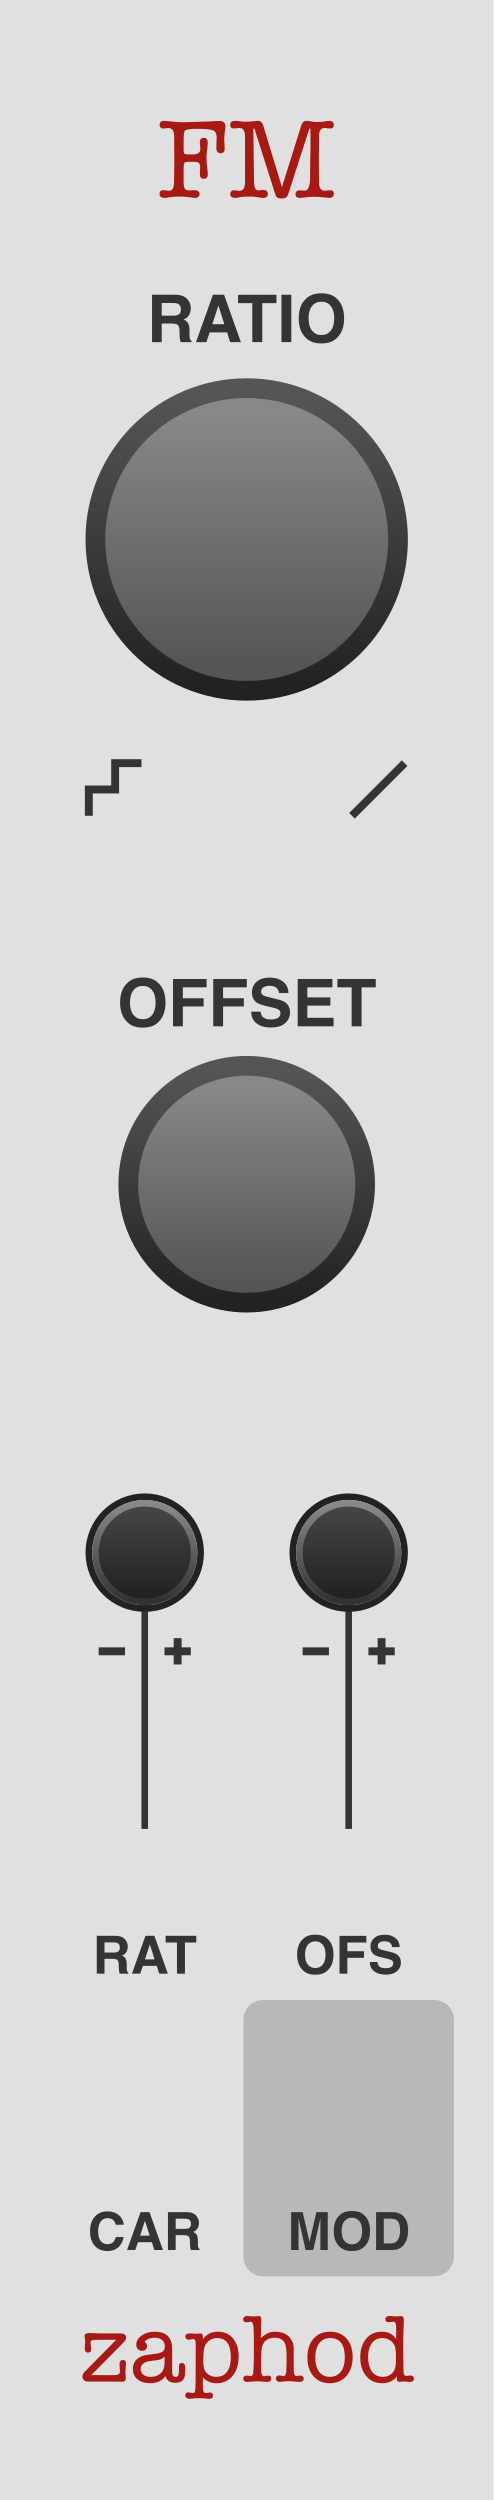
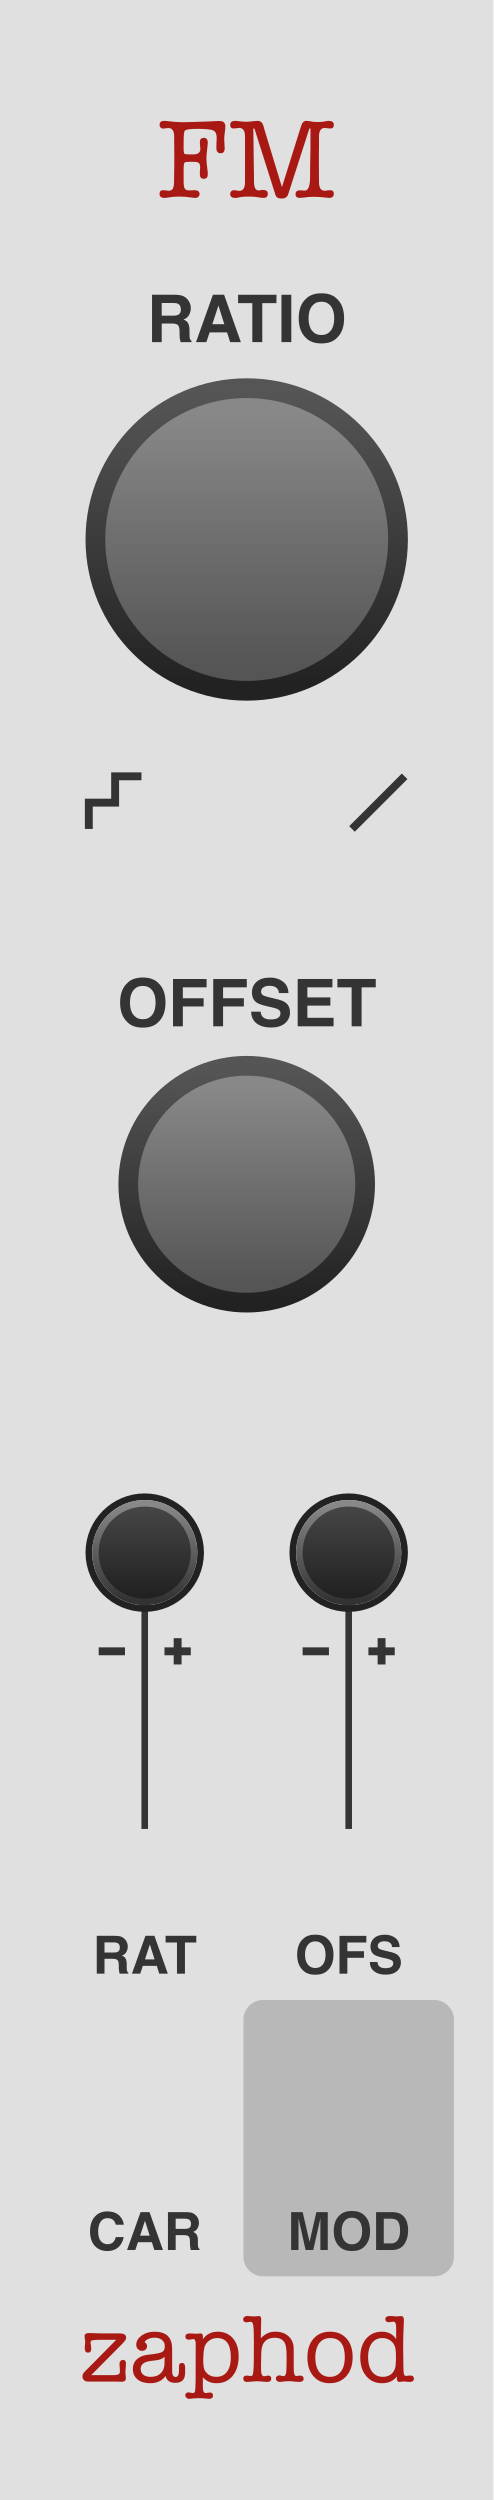
<svg xmlns="http://www.w3.org/2000/svg" xmlns:xlink="http://www.w3.org/1999/xlink" version="1.1" width="75" height="380" viewBox="0 0 75 380" id="svg143">
  <style id="style2">
    text.title {
      fill: #a91913;
      font-family: 'American Typewriter';
      font-size: 13pt;
    }
    text.logo {
      fill: #a91913;
      font-family: 'American Typewriter';
      font-size: 11pt;
    }
    text.big-label {
      fill: #343434;
      font-family: 'Helvetica';
      font-weight: bold;
      font-size: 7.5pt;
    }
    text.label {
      fill: #343434;
      font-family: 'Helvetica';
      font-weight: bold;
      font-size: 6pt;
    }
    .background {
      fill: #e0e0e0;
    }
    .output {
      fill: #b8b8b8;
    }
    polyline.icon {
      stroke: #343434;
      stroke-width: 1.2;
      fill: none;
    }
    polyline.connect {
      stroke: #343434;
      stroke-width: 1;
      fill: none;
    }

    .blueprint {
      stroke: #08f;
      fill: none;
    }
  </style>
  <defs id="defs53">
    <linearGradient id="smallKnobMediumGradient">
      <stop offset="5%" stop-color="#888" id="stop4" />
      <stop offset="95%" stop-color="#333" id="stop6" />
    </linearGradient>
    <linearGradient id="smallKnobDarkGradient">
      <stop offset="5%" stop-color="#444" id="stop9" />
      <stop offset="95%" stop-color="#222" id="stop11" />
    </linearGradient>
    <linearGradient id="bigKnobMediumGradient">
      <stop offset="5%" stop-color="#888" id="stop14" />
      <stop offset="95%" stop-color="#555" id="stop16" />
    </linearGradient>
    <linearGradient id="bigKnobDarkGradient">
      <stop offset="5%" stop-color="#555" id="stop19" />
      <stop offset="95%" stop-color="#222" id="stop21" />
    </linearGradient>
    <symbol id="knob18">
      <g transform="translate(9 9)" id="g30">
        <circle r="8.5" stroke="#222" fill="none" id="circle24" />
        <circle r="8" fill="url('#smallKnobMediumGradient')" transform="rotate(90)" id="circle26" />
        <circle r="7" fill="url('#smallKnobDarkGradient')" transform="rotate(90)" id="circle28" />
      </g>
    </symbol>
    <symbol id="knob40">
      <g transform="translate(20 20)" id="g37">
        <circle r="19.5" fill="url('#bigKnobDarkGradient')" transform="rotate(90)" id="circle33" />
        <circle r="16.5" fill="url('#bigKnobMediumGradient')" transform="rotate(90)" id="circle35" />
      </g>
    </symbol>
    <symbol id="knob50">
      <g transform="translate(25 25)" id="g44">
        <circle r="24.5" fill="url('#bigKnobDarkGradient')" transform="rotate(90)" id="circle40" />
        <circle r="21.5" fill="url('#bigKnobMediumGradient')" transform="rotate(90)" id="circle42" />
      </g>
    </symbol>
    <symbol id="port">
      <g transform="translate(12 12)" id="g47" />
    </symbol>
    <symbol id="hswitch14">
      <g transform="translate(12 7)" id="g50" />
    </symbol>
    <linearGradient xlink:href="#bigKnobDarkGradient" id="linearGradient187" x1="-24.5" y1="-24.5" x2="24.5" y2="-24.5" gradientUnits="userSpaceOnUse" />
    <linearGradient xlink:href="#bigKnobMediumGradient" id="linearGradient189" x1="-21.5" y1="-21.5" x2="21.5" y2="-21.5" gradientUnits="userSpaceOnUse" />
    <linearGradient xlink:href="#bigKnobDarkGradient" id="linearGradient211" x1="-19.5" y1="-19.5" x2="19.5" y2="-19.5" gradientUnits="userSpaceOnUse" />
    <linearGradient xlink:href="#bigKnobMediumGradient" id="linearGradient213" x1="-16.5" y1="-16.5" x2="16.5" y2="-16.5" gradientUnits="userSpaceOnUse" />
    <linearGradient xlink:href="#smallKnobMediumGradient" id="linearGradient225" x1="-8" y1="-8" x2="8" y2="-8" gradientUnits="userSpaceOnUse" />
    <linearGradient xlink:href="#smallKnobDarkGradient" id="linearGradient227" x1="-7" y1="-7" x2="7" y2="-7" gradientUnits="userSpaceOnUse" />
    <linearGradient xlink:href="#smallKnobMediumGradient" id="linearGradient239" x1="-8" y1="-8" x2="8" y2="-8" gradientUnits="userSpaceOnUse" />
    <linearGradient xlink:href="#smallKnobDarkGradient" id="linearGradient241" x1="-7" y1="-7" x2="7" y2="-7" gradientUnits="userSpaceOnUse" />
  </defs>
  <path id="rect55" style="fill:#e0e0e0" d="M 0,0 H 75 V 380 H 0 Z" class="background" />
  <g aria-label="FM" id="text57" style="font-size:17.333px;font-family:'American Typewriter';text-anchor:middle;fill:#a91913" class="title">
    <path d="M 26.49,24.956 V 23.5 l -0.017,-2.756 q 0,-1.283 -0.884,-1.283 -0.225,0 -0.347,0.035 -0.277,0.052 -0.451,0.052 -0.225,0 -0.381,-0.156 -0.156,-0.173 -0.156,-0.416 0,-0.607 0.728,-0.607 0.087,0 0.26,0.017 l 1.196,0.121 q 0.676,0.069 1.508,0.069 0.451,0 1.941,-0.052 L 31.88,18.456 q 0.399,-0.017 0.936,-0.052 0.243,-0.017 0.52,-0.017 0.919,0 0.919,0.815 0,0.312 -0.087,0.953 -0.087,0.641 -0.087,0.971 0,0.277 0.035,0.693 0.035,0.416 0.035,0.763 0,0.711 -0.624,0.711 -0.641,0 -0.641,-0.815 0,-0.243 0.017,-0.745 0.035,-0.503 0.035,-0.745 0,-0.919 -0.52,-1.161 -0.52,-0.243 -2.461,-0.243 -1.647,0 -1.872,0.295 -0.173,0.225 -0.173,1.595 v 1.283 q 0,0.485 0.121,0.607 0.139,0.104 0.728,0.104 h 0.572 q 1.127,0 1.127,-0.832 0,-0.191 -0.052,-0.52 -0.035,-0.329 -0.035,-0.503 0,-0.659 0.624,-0.659 0.589,0 0.589,0.763 0,0.104 -0.035,0.416 l -0.104,0.936 q -0.069,0.624 -0.069,0.936 0,0.711 0.156,1.803 0.052,0.364 0.052,0.693 0,0.676 -0.624,0.676 -0.589,0 -0.589,-0.728 0,-0.173 0.017,-0.52 0.035,-0.347 0.035,-0.52 0,-0.537 -0.295,-0.693 Q 29.939,24.592 29.332,24.592 h -0.537 q -0.607,0 -0.745,0.139 -0.139,0.139 -0.139,0.763 V 27.556 q 0,0.815 0.173,1.109 0.191,0.277 0.693,0.277 0.121,0 0.381,-0.017 0.26,-0.017 0.381,-0.017 0.797,0 0.797,0.589 0,0.243 -0.191,0.416 -0.173,0.173 -0.433,0.173 -0.277,0 -0.815,-0.087 -0.763,-0.121 -1.733,-0.121 -0.624,0 -1.335,0.104 l -0.589,0.087 q -0.052,0 -0.121,0.017 -0.069,0 -0.104,0 -0.763,0 -0.763,-0.624 0,-0.555 0.537,-0.555 0.069,0 0.451,0.035 0.191,0.052 0.364,0.052 0.468,0 0.641,-0.277 0.191,-0.295 0.208,-1.023 z" style="font-size:17.333px;font-family:'American Typewriter';text-anchor:middle;fill:#a91913" id="path306" />
    <path d="M 40.186,19.669 42.855,28.44 45.784,19.097 q 0.225,-0.728 0.78,-0.728 h 0.087 q 0.173,0 0.451,0.052 0.347,0.087 0.451,0.087 0.277,0.035 0.763,0.035 0.52,0 0.815,-0.052 l 0.607,-0.104 q 0.052,-0.017 0.208,-0.017 0.797,0 0.797,0.607 0,0.555 -0.555,0.555 -0.139,0 -0.416,-0.035 -0.26,-0.052 -0.399,-0.052 -0.884,0 -0.884,1.3 v 1.213 l -0.017,1.525 V 24.956 l 0.017,2.739 q 0,1.3 0.867,1.3 0.173,0 0.381,-0.052 0.381,-0.035 0.451,-0.035 0.555,0 0.555,0.555 0,0.624 -0.745,0.624 0.035,0 -0.26,-0.035 -1.196,-0.139 -2.028,-0.139 -0.815,0 -1.56,0.121 -0.312,0.052 -0.555,0.052 -0.676,0 -0.676,-0.572 0,-0.589 0.693,-0.589 0.173,0 0.26,0.017 0.381,0.035 0.451,0.035 0.624,0 0.78,-1.3 0.035,-0.277 0.035,-1.768 0,-0.572 0.017,-1.664 l 0.035,-1.56 v -3.068 q 0,-0.104 -0.087,-0.104 -0.052,0 -0.104,0.104 l -3.189,9.897 q -0.208,0.659 -0.971,0.659 -0.451,0 -0.676,-0.139 -0.208,-0.121 -0.329,-0.52 l -3.137,-9.897 q -0.052,-0.104 -0.121,-0.104 -0.069,0 -0.069,0.104 l 0.104,8.06 q 0.017,1.265 0.693,1.265 0.191,0 0.52,-0.069 h 0.208 q 0.676,0 0.676,0.607 0,0.607 -0.693,0.607 -0.121,0 -0.364,-0.035 -0.381,-0.052 -0.815,-0.121 -0.347,-0.052 -0.884,-0.052 -0.953,0 -1.231,0.052 l -0.728,0.139 q -0.035,0 -0.104,0.017 -0.069,0 -0.104,0 -0.797,0 -0.797,-0.607 0,-0.243 0.156,-0.399 0.156,-0.173 0.381,-0.173 0.191,0 0.451,0.052 0.26,0.052 0.381,0.052 0.884,0 0.884,-1.3 v -6.968 q 0,-1.3 -0.884,-1.3 -0.139,0 -0.416,0.052 -0.277,0.035 -0.416,0.035 -0.537,0 -0.537,-0.555 0,-0.607 0.78,-0.607 0.069,0 0.225,0.017 l 0.607,0.069 q 0.451,0.052 0.849,0.052 0.329,0 0.884,-0.069 0.572,-0.069 0.832,-0.069 0.676,0 0.901,0.849 z" style="font-size:17.333px;font-family:'American Typewriter';text-anchor:middle;fill:#a91913" id="path308" />
  </g>
  <g aria-label="zaphod" id="text59" style="font-size:14.667px;font-family:'American Typewriter';text-anchor:middle;fill:#a91913" class="logo">
    <path d="m 12.885,360.489 4.781,-4.84 h -2.244 q -1.1,0 -1.379,0.073 -0.279,0.059 -0.279,0.337 0,0.117 0.029,0.264 0.073,0.381 0.073,0.719 0,0.557 -0.484,0.557 -0.499,0 -0.499,-0.645 0,-0.279 0.015,-0.381 0.059,-0.44 0.059,-0.631 0,-0.147 -0.059,-0.425 -0.044,-0.293 -0.044,-0.44 0,-0.455 0.733,-0.455 0.235,0 0.631,0.015 0.455,0.029 0.631,0.029 l 0.88,0.015 h 2.493 q 0.953,0 0.953,0.675 0,0.308 -0.557,0.865 l -4.752,4.796 h 3.491 q 0.865,0 0.865,-0.499 V 360.24 q 0,-0.249 -0.029,-0.425 -0.029,-0.557 -0.029,-0.528 0,-0.249 0.147,-0.411 0.147,-0.176 0.367,-0.176 0.469,0 0.469,0.557 0,0.249 -0.029,0.513 -0.059,0.528 -0.059,0.763 0,0.161 0.029,0.469 0.044,0.308 0.044,0.469 0,0.572 -0.645,0.557 L 17.593,362 h -4.224 q -0.367,0 -0.601,-0.22 -0.235,-0.22 -0.235,-0.557 0,-0.381 0.352,-0.733 z" style="font-size:14.667px;font-family:'American Typewriter';text-anchor:middle;fill:#a91913" id="path293" />
    <path d="m 26.633,362.191 q -1.203,0 -1.481,-1.041 -0.748,1.1 -2.347,1.1 -1.188,0 -1.907,-0.587 -0.704,-0.587 -0.704,-1.569 0,-1.217 1.041,-1.789 0.396,-0.22 0.675,-0.279 0.293,-0.073 1.159,-0.176 1.232,-0.132 1.599,-0.367 0.381,-0.235 0.381,-0.865 0,-0.601 -0.425,-0.939 -0.411,-0.352 -1.159,-0.352 -0.66,0 -1.232,0.367 -0.22,0.147 -0.22,0.308 0,0.059 0.132,0.147 0.205,0.147 0.205,0.499 0,0.293 -0.22,0.484 -0.205,0.191 -0.528,0.191 -0.381,0 -0.645,-0.264 -0.249,-0.264 -0.249,-0.645 0,-0.821 0.807,-1.408 0.821,-0.587 1.98,-0.587 2.669,0 2.669,2.567 v 2.963 q 0,0.704 0.029,0.836 0.088,0.513 0.499,0.513 0.513,0 0.513,-0.939 v -0.719 q 0,-0.469 0.455,-0.469 0.484,0 0.484,0.704 v 0.073 l -0.015,0.836 q -0.029,1.408 -1.496,1.408 z m -1.628,-2.919 0.015,-1.041 q -0.323,0.293 -0.689,0.411 -0.352,0.117 -1.276,0.205 -1.672,0.161 -1.672,1.232 0,0.557 0.396,0.88 0.411,0.323 1.1,0.323 0.983,0 1.54,-0.528 0.572,-0.543 0.587,-1.481 z" style="font-size:14.667px;font-family:'American Typewriter';text-anchor:middle;fill:#a91913" id="path295" />
    <path d="m 30.834,355.092 v 0.469 q 0.821,-1.144 2.244,-1.144 1.467,0 2.332,1.012 0.865,1.012 0.865,2.743 0,1.863 -0.924,2.977 -0.909,1.1 -2.449,1.1 -1.276,0 -2.068,-0.895 v 1.217 q 0,0.557 0.029,0.719 0.088,0.455 0.425,0.455 0.103,0 0.308,-0.044 0.205,-0.044 0.308,-0.044 0.469,0 0.469,0.484 0,0.484 -0.616,0.484 -0.22,0 -0.66,-0.059 -0.323,-0.044 -0.968,-0.044 -0.352,0 -0.587,0.029 -0.587,0.073 -0.777,0.073 -0.249,0 -0.425,-0.161 -0.176,-0.147 -0.176,-0.352 0,-0.469 0.499,-0.469 0.088,0 0.279,0.044 0.249,0.059 0.367,0.059 0.279,0 0.337,-0.293 0.073,-0.279 0.088,-1.584 l 0.015,-5.661 q -0.015,-0.675 -0.381,-0.675 -0.103,0 -0.323,0.059 -0.205,0.044 -0.323,0.044 -0.543,0 -0.543,-0.484 0,-0.469 0.645,-0.469 0.161,0 0.352,0.015 0.367,0.029 0.543,0.029 0.132,0 0.381,-0.015 0.249,-0.029 0.367,-0.029 0.367,0 0.367,0.411 z m 0.22,1.789 q -0.132,0.572 -0.147,1.393 0,0.059 -0.015,0.22 0,0.132 0,0.205 0,0.983 0.161,1.437 0.161,0.44 0.631,0.792 0.484,0.352 1.188,0.352 1.056,0 1.628,-0.763 0.587,-0.777 0.587,-2.2 0,-2.933 -2.083,-2.933 -0.704,0 -1.261,0.425 -0.543,0.425 -0.689,1.071 z" style="font-size:14.667px;font-family:'American Typewriter';text-anchor:middle;fill:#a91913" id="path297" />
    <path d="M 39.701,352.555 39.643,355.4 q 0.587,-0.557 1.071,-0.763 0.484,-0.22 1.144,-0.22 1.261,0 2.024,0.719 0.763,0.719 0.763,1.892 v 2.449 q 0,0.865 0.015,0.953 0.059,0.733 0.381,0.733 0.117,0 0.337,-0.059 0.088,-0.015 0.235,-0.015 0.543,0 0.543,0.484 0,0.484 -0.704,0.484 -0.191,0 -0.557,-0.044 -0.616,-0.073 -0.997,-0.073 -0.381,0 -0.587,0.029 -0.616,0.088 -0.763,0.088 -0.264,0 -0.44,-0.147 -0.176,-0.161 -0.176,-0.396 0,-0.191 0.147,-0.323 0.161,-0.132 0.367,-0.132 0.161,0 0.381,0.073 0.132,0.044 0.249,0.044 0.44,0 0.455,-0.953 0,-0.176 0.015,-0.689 l 0.015,-0.631 v -0.792 q 0,-1.496 -0.293,-2.009 -0.425,-0.763 -1.496,-0.763 -1.159,0 -1.687,0.792 -0.367,0.543 -0.381,1.745 l -0.015,1.056 q 0,0.088 -0.015,0.293 0,0.191 0,0.279 0,0.836 0.015,0.968 0.073,0.719 0.425,0.719 0.117,0 0.323,-0.044 0.22,-0.059 0.323,-0.059 0.469,0 0.469,0.455 0,0.513 -0.645,0.513 -0.205,0 -0.616,-0.044 -0.557,-0.059 -0.953,-0.059 -0.249,0 -0.689,0.044 -0.587,0.059 -0.748,0.059 -0.601,0 -0.601,-0.528 0,-0.44 0.557,-0.44 0.191,0 0.279,0.029 0.249,0.044 0.352,0.044 0.235,0 0.308,-0.44 0.088,-0.455 0.103,-1.833 l 0.015,-2.625 q 0,-2.2 -0.088,-2.772 -0.088,-0.587 -0.411,-0.587 -0.103,0 -0.308,0.044 -0.205,0.044 -0.323,0.044 -0.499,0 -0.499,-0.469 0,-0.205 0.176,-0.352 0.176,-0.147 0.425,-0.147 0.073,0 0.499,0.044 0.279,0.029 0.601,0.029 0.132,0 0.367,-0.029 0.235,-0.029 0.337,-0.029 0.337,0 0.337,0.484 z" style="font-size:14.667px;font-family:'American Typewriter';text-anchor:middle;fill:#a91913" id="path299" />
    <path d="m 50.111,362.249 q -1.54,0 -2.464,-1.056 -0.924,-1.071 -0.924,-2.86 0,-1.789 0.924,-2.845 0.939,-1.071 2.508,-1.071 1.599,0 2.523,1.041 0.924,1.041 0.924,2.831 0,1.789 -0.953,2.875 -0.953,1.085 -2.537,1.085 z m 0.073,-6.864 q -1.027,0 -1.613,0.719 -0.587,0.719 -0.645,2.039 0,0 0,0.191 0,1.379 0.572,2.171 0.587,0.777 1.628,0.777 1.071,0 1.672,-0.777 0.616,-0.792 0.616,-2.185 0,-2.933 -2.229,-2.933 z" style="font-size:14.667px;font-family:'American Typewriter';text-anchor:middle;fill:#a91913" id="path301" />
    <path d="m 58.044,354.417 q 1.452,0 2.171,1.129 v -1.481 q 0,-0.587 -0.029,-0.719 -0.073,-0.455 -0.411,-0.455 -0.117,0 -0.337,0.044 -0.205,0.044 -0.323,0.044 -0.543,0 -0.543,-0.469 0,-0.484 0.733,-0.484 0.117,0 0.425,0.029 0.469,0.044 0.484,0.044 0.132,0 0.381,-0.029 0.249,-0.029 0.381,-0.029 0.411,0 0.411,0.587 v 0.161 q -0.015,0.044 -0.029,0.777 0,0.088 -0.044,1.129 -0.029,0.733 -0.029,1.115 v 1.437 l 0.029,2.449 q 0.015,0.968 0.088,1.203 0.073,0.235 0.352,0.235 0.191,0 0.293,-0.029 0.235,-0.029 0.323,-0.029 0.543,0 0.543,0.484 0,0.499 -0.66,0.499 -0.147,0 -0.455,-0.044 -0.293,-0.029 -0.44,-0.029 -0.044,0 -0.337,0.029 -0.176,0.044 -0.308,0.044 -0.396,0 -0.396,-0.528 v -0.073 l 0.015,-0.249 q -0.777,1.041 -2.259,1.041 -1.496,0 -2.405,-1.085 -0.909,-1.085 -0.909,-2.845 0,-1.775 0.895,-2.831 0.895,-1.071 2.391,-1.071 z m 2.083,5.177 q 0.059,-0.484 0.059,-1.247 0,-0.983 -0.073,-1.335 -0.132,-0.733 -0.631,-1.144 -0.587,-0.484 -1.349,-0.484 -1.027,0 -1.613,0.777 -0.572,0.777 -0.572,2.127 0,1.393 0.601,2.2 0.601,0.792 1.643,0.792 0.792,0 1.32,-0.455 0.528,-0.469 0.616,-1.232 z" style="font-size:14.667px;font-family:'American Typewriter';text-anchor:middle;fill:#a91913" id="path303" />
  </g>
  <g aria-label="RATIO" id="text61" style="font-weight:bold;font-size:10px;font-family:Helvetica;text-anchor:middle;fill:#343434" class="big-label">
    <path d="M 26.133,49.178 H 24.58 V 52 h -1.47 v -7.197 h 3.53 q 0.757,0.015 1.162,0.186 0.41,0.171 0.693,0.503 0.234,0.273 0.371,0.605 0.137,0.332 0.137,0.757 0,0.513 -0.259,1.011 -0.259,0.493 -0.854,0.698 0.498,0.2 0.703,0.571 0.21,0.366 0.21,1.123 v 0.483 q 0,0.493 0.039,0.669 0.059,0.278 0.273,0.41 V 52 h -1.655 q -0.068,-0.239 -0.098,-0.386 -0.059,-0.303 -0.063,-0.62 l -0.01,-0.669 q -0.01,-0.688 -0.254,-0.918 -0.239,-0.229 -0.903,-0.229 z m 0.913,-1.309 q 0.449,-0.205 0.449,-0.811 0,-0.654 -0.435,-0.879 -0.244,-0.127 -0.732,-0.127 h -1.748 v 1.934 h 1.704 q 0.508,0 0.762,-0.117 z" style="font-weight:bold;font-size:10px;font-family:Helvetica;text-anchor:middle;fill:#343434" id="path332" />
    <path d="M 34.517,50.521 H 31.865 L 31.367,52 h -1.572 l 2.568,-7.197 H 34.062 L 36.611,52 h -1.631 z m -0.42,-1.24 -0.898,-2.832 -0.928,2.832 z" style="font-weight:bold;font-size:10px;font-family:Helvetica;text-anchor:middle;fill:#343434" id="path334" />
    <path d="m 42.019,44.803 v 1.274 h -2.153 V 52 h -1.514 v -5.923 h -2.163 v -1.274 z" style="font-weight:bold;font-size:10px;font-family:Helvetica;text-anchor:middle;fill:#343434" id="path336" />
    <path d="m 42.783,44.803 h 1.494 V 52 h -1.494 z" style="font-weight:bold;font-size:10px;font-family:Helvetica;text-anchor:middle;fill:#343434" id="path338" />
    <path d="m 48.857,52.2 q -1.543,0 -2.358,-0.84 -1.094,-1.03 -1.094,-2.969 0,-1.978 1.094,-2.969 0.815,-0.84 2.358,-0.84 1.543,0 2.358,0.84 1.089,0.991 1.089,2.969 0,1.938 -1.089,2.969 -0.815,0.84 -2.358,0.84 z m 1.421,-1.934 q 0.522,-0.659 0.522,-1.875 0,-1.211 -0.527,-1.87 -0.522,-0.664 -1.416,-0.664 -0.894,0 -1.426,0.659 -0.532,0.659 -0.532,1.875 0,1.216 0.532,1.875 0.532,0.659 1.426,0.659 0.894,0 1.421,-0.659 z" style="font-weight:bold;font-size:10px;font-family:Helvetica;text-anchor:middle;fill:#343434" id="path340" />
  </g>
  <g id="use63" transform="translate(12.5,57)">
    <g transform="translate(25,25)" id="g183">
      <path id="circle179" style="fill:url(#linearGradient187)" transform="rotate(90)" d="M 24.5,0 A 24.5,24.5 0 0 1 0,24.5 24.5,24.5 0 0 1 -24.5,0 24.5,24.5 0 0 1 0,-24.5 24.5,24.5 0 0 1 24.5,0 Z" />
      <path id="circle181" style="fill:url(#linearGradient189)" transform="rotate(90)" d="M 21.5,0 A 21.5,21.5 0 0 1 0,21.5 21.5,21.5 0 0 1 -21.5,0 21.5,21.5 0 0 1 0,-21.5 21.5,21.5 0 0 1 21.5,0 Z" />
    </g>
  </g>
-   <g id="use67" transform="translate(25.5,113)">
+   <g id="use67" transform="translate(25.5,115)">
    <g transform="translate(12,7)" id="g199" />
  </g>
-   <g transform="translate(57.5,120)" id="g71">
+   <g transform="translate(57.5,122)" id="g71">
    <path id="polyline69" style="fill:none;stroke:#343434;stroke-width:1.2" d="M -4,4 4,-4" class="icon" />
  </g>
-   <g transform="translate(17.5,120)" id="g75">
+   <g transform="translate(17.5,122)" id="g75">
    <path id="polyline73" style="fill:none;stroke:#343434;stroke-width:1.2" d="M -4,4 V 0 h 4 v -4 h 4" class="icon" />
  </g>
  <g aria-label="OFFSET" id="text79" style="font-weight:bold;font-size:10px;font-family:Helvetica;text-anchor:middle;fill:#343434" class="big-label">
    <path d="m 21.709,156.2 q -1.543,0 -2.358,-0.84 -1.094,-1.03 -1.094,-2.969 0,-1.978 1.094,-2.969 0.815,-0.84 2.358,-0.84 1.543,0 2.358,0.84 1.089,0.991 1.089,2.969 0,1.938 -1.089,2.969 -0.815,0.84 -2.358,0.84 z m 1.421,-1.934 q 0.522,-0.659 0.522,-1.875 0,-1.211 -0.527,-1.87 -0.522,-0.664 -1.416,-0.664 -0.894,0 -1.426,0.659 -0.532,0.659 -0.532,1.875 0,1.216 0.532,1.875 0.532,0.659 1.426,0.659 0.894,0 1.421,-0.659 z" style="font-weight:bold;font-size:10px;font-family:Helvetica;text-anchor:middle;fill:#343434" id="path278" />
    <path d="m 31.401,150.077 h -3.608 v 1.655 h 3.159 v 1.25 H 27.793 V 156 h -1.494 v -7.188 h 5.103 z" style="font-weight:bold;font-size:10px;font-family:Helvetica;text-anchor:middle;fill:#343434" id="path280" />
    <path d="M 37.515,150.077 H 33.906 v 1.655 h 3.159 v 1.25 H 33.906 V 156 h -1.494 v -7.188 h 5.103 z" style="font-weight:bold;font-size:10px;font-family:Helvetica;text-anchor:middle;fill:#343434" id="path282" />
    <path d="m 41.138,154.96 q 0.532,0 0.864,-0.117 0.63,-0.225 0.63,-0.835 0,-0.356 -0.312,-0.552 -0.312,-0.19 -0.981,-0.337 l -0.762,-0.171 q -1.123,-0.254 -1.553,-0.552 -0.728,-0.498 -0.728,-1.558 0,-0.967 0.703,-1.606 0.703,-0.64 2.065,-0.64 1.138,0 1.938,0.605 0.806,0.601 0.845,1.748 h -1.445 q -0.039,-0.649 -0.566,-0.923 -0.352,-0.181 -0.874,-0.181 -0.581,0 -0.928,0.234 -0.347,0.234 -0.347,0.654 0,0.386 0.342,0.576 0.22,0.127 0.938,0.298 l 1.24,0.298 q 0.815,0.195 1.23,0.522 0.645,0.508 0.645,1.47 0,0.986 -0.757,1.641 -0.752,0.649 -2.129,0.649 -1.406,0 -2.212,-0.64 -0.806,-0.645 -0.806,-1.768 h 1.436 q 0.068,0.493 0.269,0.737 0.366,0.444 1.255,0.444 z" style="font-weight:bold;font-size:10px;font-family:Helvetica;text-anchor:middle;fill:#343434" id="path284" />
    <path d="M 50.215,152.855 H 46.719 v 1.851 h 3.984 V 156 h -5.454 v -7.197 h 5.278 v 1.274 H 46.719 v 1.528 h 3.496 z" style="font-weight:bold;font-size:10px;font-family:Helvetica;text-anchor:middle;fill:#343434" id="path286" />
    <path d="m 57.114,148.803 v 1.274 H 54.961 V 156 h -1.514 v -5.923 H 51.284 v -1.274 z" style="font-weight:bold;font-size:10px;font-family:Helvetica;text-anchor:middle;fill:#343434" id="path288" />
  </g>
  <g id="use81" transform="translate(17.5,160)">
    <g transform="translate(20,20)" id="g207">
      <path id="circle203" style="fill:url(#linearGradient211)" transform="rotate(90)" d="M 19.5,0 A 19.5,19.5 0 0 1 0,19.5 19.5,19.5 0 0 1 -19.5,0 19.5,19.5 0 0 1 0,-19.5 19.5,19.5 0 0 1 19.5,0 Z" />
      <path id="circle205" style="fill:url(#linearGradient213)" transform="rotate(90)" d="M 16.5,0 A 16.5,16.5 0 0 1 0,16.5 16.5,16.5 0 0 1 -16.5,0 16.5,16.5 0 0 1 0,-16.5 16.5,16.5 0 0 1 16.5,0 Z" />
    </g>
  </g>
  <path id="polyline85" transform="translate(22,236)" style="fill:none;stroke:#343434;stroke-width:1" d="M 0,0 V 42" class="connect" />
  <g transform="translate(22,251)" id="g93">
    <path id="polyline87" style="fill:none;stroke:#343434;stroke-width:1.2" d="m -7,0 h 4" class="icon" />
    <path id="polyline89" style="fill:none;stroke:#343434;stroke-width:1.2" d="M 7,0 H 3" class="icon" />
    <path id="polyline91" style="fill:none;stroke:#343434;stroke-width:1.2" d="M 5,-2 V 2" class="icon" />
  </g>
  <g id="use97" transform="translate(13,227)">
    <g transform="translate(9,9)" id="g221">
      <path id="circle215" style="fill:none;stroke:#222222" d="M 8.5,0 A 8.5,8.5 0 0 1 0,8.5 8.5,8.5 0 0 1 -8.5,0 8.5,8.5 0 0 1 0,-8.5 8.5,8.5 0 0 1 8.5,0 Z" />
      <path id="circle217" style="fill:url(#linearGradient225)" transform="rotate(90)" d="M 8,0 A 8,8 0 0 1 0,8 8,8 0 0 1 -8,0 8,8 0 0 1 0,-8 8,8 0 0 1 8,0 Z" />
      <path id="circle219" style="fill:url(#linearGradient227)" transform="rotate(90)" d="M 7,0 A 7,7 0 0 1 0,7 7,7 0 0 1 -7,0 7,7 0 0 1 0,-7 7,7 0 0 1 7,0 Z" />
    </g>
  </g>
  <path id="polyline101" transform="translate(53,236)" style="fill:none;stroke:#343434;stroke-width:1" d="M 0,0 V 42" class="connect" />
  <g transform="translate(53,251)" id="g109">
    <path id="polyline103" style="fill:none;stroke:#343434;stroke-width:1.2" d="m -7,0 h 4" class="icon" />
    <path id="polyline105" style="fill:none;stroke:#343434;stroke-width:1.2" d="M 7,0 H 3" class="icon" />
    <path id="polyline107" style="fill:none;stroke:#343434;stroke-width:1.2" d="M 5,-2 V 2" class="icon" />
  </g>
  <g id="use113" transform="translate(44,227)">
    <g transform="translate(9,9)" id="g235">
      <path id="circle229" style="fill:none;stroke:#222222" d="M 8.5,0 A 8.5,8.5 0 0 1 0,8.5 8.5,8.5 0 0 1 -8.5,0 8.5,8.5 0 0 1 0,-8.5 8.5,8.5 0 0 1 8.5,0 Z" />
      <path id="circle231" style="fill:url(#linearGradient239)" transform="rotate(90)" d="M 8,0 A 8,8 0 0 1 0,8 8,8 0 0 1 -8,0 8,8 0 0 1 0,-8 8,8 0 0 1 8,0 Z" />
      <path id="circle233" style="fill:url(#linearGradient241)" transform="rotate(90)" d="M 7,0 A 7,7 0 0 1 0,7 7,7 0 0 1 -7,0 7,7 0 0 1 0,-7 7,7 0 0 1 7,0 Z" />
    </g>
  </g>
  <g id="use117" transform="translate(10,266)">
    <g transform="translate(12,12)" id="g191" />
  </g>
  <g aria-label="RAT" id="text119" style="font-weight:bold;font-size:8px;font-family:Helvetica;text-anchor:middle;fill:#343434" class="label">
    <path d="M 17.125,297.742 H 15.883 V 300 h -1.176 v -5.758 h 2.824 q 0.605,0.012 0.93,0.148 0.328,0.137 0.555,0.402 0.188,0.219 0.297,0.484 0.109,0.266 0.109,0.605 0,0.41 -0.207,0.809 -0.207,0.395 -0.684,0.559 0.398,0.16 0.562,0.457 0.168,0.293 0.168,0.898 v 0.387 q 0,0.395 0.031,0.535 0.047,0.223 0.219,0.328 V 300 H 18.188 q -0.055,-0.191 -0.078,-0.309 -0.047,-0.242 -0.051,-0.496 l -0.008,-0.535 q -0.008,-0.551 -0.203,-0.734 -0.191,-0.184 -0.723,-0.184 z m 0.73,-1.047 q 0.359,-0.164 0.359,-0.648 0,-0.523 -0.348,-0.703 -0.195,-0.102 -0.586,-0.102 h -1.398 v 1.547 h 1.363 q 0.406,0 0.609,-0.094 z" style="font-weight:bold;font-size:8px;font-family:Helvetica;text-anchor:middle;fill:#343434" id="path319" />
    <path d="M 23.832,298.816 H 21.711 L 21.312,300 h -1.258 l 2.055,-5.758 H 23.469 L 25.508,300 h -1.305 z m -0.336,-0.992 -0.719,-2.266 -0.742,2.266 z" style="font-weight:bold;font-size:8px;font-family:Helvetica;text-anchor:middle;fill:#343434" id="path321" />
    <path d="m 29.834,294.242 v 1.02 H 28.111 V 300 h -1.211 v -4.738 h -1.73 v -1.02 z" style="font-weight:bold;font-size:8px;font-family:Helvetica;text-anchor:middle;fill:#343434" id="path323" />
  </g>
  <g id="use123" transform="translate(41,266)">
    <g transform="translate(12,12)" id="g243" />
  </g>
  <g aria-label="OFS" id="text125" style="font-weight:bold;font-size:8px;font-family:Helvetica;text-anchor:middle;fill:#343434" class="label">
    <path d="m 47.93,300.16 q -1.234,0 -1.887,-0.672 -0.875,-0.824 -0.875,-2.375 0,-1.582 0.875,-2.375 0.652,-0.672 1.887,-0.672 1.234,0 1.887,0.672 0.871,0.793 0.871,2.375 0,1.551 -0.871,2.375 -0.652,0.672 -1.887,0.672 z m 1.137,-1.547 q 0.418,-0.527 0.418,-1.5 0,-0.969 -0.422,-1.496 -0.418,-0.531 -1.133,-0.531 -0.715,0 -1.141,0.527 -0.426,0.527 -0.426,1.5 0,0.973 0.426,1.5 0.426,0.527 1.141,0.527 0.715,0 1.137,-0.527 z" style="font-weight:bold;font-size:8px;font-family:Helvetica;text-anchor:middle;fill:#343434" id="path259" />
    <path d="m 55.684,295.262 h -2.887 v 1.324 h 2.527 v 1 H 52.797 V 300 h -1.195 v -5.75 h 4.082 z" style="font-weight:bold;font-size:8px;font-family:Helvetica;text-anchor:middle;fill:#343434" id="path261" />
    <path d="m 58.582,299.168 q 0.426,0 0.691,-0.094 0.504,-0.18 0.504,-0.668 0,-0.285 -0.25,-0.441 -0.25,-0.152 -0.785,-0.27 l -0.609,-0.137 q -0.898,-0.203 -1.242,-0.441 -0.582,-0.398 -0.582,-1.246 0,-0.773 0.562,-1.285 0.562,-0.512 1.652,-0.512 0.91,0 1.551,0.484 0.645,0.48 0.676,1.398 h -1.156 q -0.031,-0.52 -0.453,-0.738 -0.281,-0.145 -0.699,-0.145 -0.465,0 -0.742,0.188 -0.277,0.188 -0.277,0.523 0,0.309 0.273,0.461 0.176,0.102 0.75,0.238 l 0.992,0.238 q 0.652,0.156 0.984,0.418 0.516,0.406 0.516,1.176 0,0.789 -0.605,1.312 -0.602,0.52 -1.703,0.52 -1.125,0 -1.77,-0.512 -0.645,-0.516 -0.645,-1.414 h 1.148 q 0.055,0.395 0.215,0.59 0.293,0.355 1.004,0.355 z" style="font-weight:bold;font-size:8px;font-family:Helvetica;text-anchor:middle;fill:#343434" id="path263" />
  </g>
  <g id="use129" transform="translate(10,308)">
    <g transform="translate(12,12)" id="g195" />
  </g>
  <g aria-label="CAR" id="text131" style="font-weight:bold;font-size:8px;font-family:Helvetica;text-anchor:middle;fill:#343434" class="label">
    <path d="m 18,341.57 q -0.645,0.59 -1.648,0.59 -1.242,0 -1.953,-0.797 -0.711,-0.801 -0.711,-2.195 0,-1.508 0.809,-2.324 0.703,-0.711 1.789,-0.711 1.453,0 2.125,0.953 0.371,0.535 0.398,1.074 h -1.203 q -0.117,-0.414 -0.301,-0.625 -0.328,-0.375 -0.973,-0.375 -0.656,0 -1.035,0.531 -0.379,0.527 -0.379,1.496 0,0.969 0.398,1.453 0.402,0.48 1.02,0.48 0.633,0 0.965,-0.414 0.184,-0.223 0.305,-0.668 h 1.191 Q 18.641,340.98 18,341.57 Z" style="font-weight:bold;font-size:8px;font-family:Helvetica;text-anchor:middle;fill:#343434" id="path312" />
    <path d="M 23.09,340.816 H 20.969 L 20.57,342 H 19.312 l 2.055,-5.758 h 1.359 L 24.766,342 h -1.305 z m -0.336,-0.992 -0.719,-2.266 -0.742,2.266 z" style="font-weight:bold;font-size:8px;font-family:Helvetica;text-anchor:middle;fill:#343434" id="path314" />
    <path d="M 27.945,339.742 H 26.703 V 342 h -1.176 v -5.758 h 2.824 q 0.605,0.012 0.93,0.148 0.328,0.137 0.555,0.402 0.188,0.219 0.297,0.484 0.109,0.266 0.109,0.605 0,0.41 -0.207,0.809 -0.207,0.395 -0.684,0.559 0.398,0.16 0.562,0.457 0.168,0.293 0.168,0.898 v 0.387 q 0,0.395 0.031,0.535 0.047,0.223 0.219,0.328 V 342 h -1.324 q -0.055,-0.191 -0.078,-0.309 -0.047,-0.242 -0.051,-0.496 l -0.008,-0.535 q -0.008,-0.551 -0.203,-0.734 -0.191,-0.184 -0.723,-0.184 z m 0.73,-1.047 q 0.359,-0.164 0.359,-0.648 0,-0.523 -0.348,-0.703 -0.195,-0.102 -0.586,-0.102 h -1.398 v 1.547 h 1.363 q 0.406,0 0.609,-0.094 z" style="font-weight:bold;font-size:8px;font-family:Helvetica;text-anchor:middle;fill:#343434" id="path316" />
  </g>
  <path id="rect135" style="fill:#b8b8b8" d="m 40,304 h 26 c 1.662,0 3,1.338 3,3 v 36 c 0,1.662 -1.338,3 -3,3 H 40 c -1.662,0 -3,-1.338 -3,-3 v -36 c 0,-1.662 1.338,-3 3,-3 z" class="output" />
  <g id="use137" transform="translate(41,308)">
    <g transform="translate(12,12)" id="g247" />
  </g>
  <g aria-label="MOD" id="text139" style="font-weight:bold;font-size:8px;font-family:Helvetica;text-anchor:middle;fill:#343434" class="label">
    <path d="m 45.375,342 h -1.121 v -5.758 h 1.75 l 1.047,4.527 1.039,-4.527 h 1.73 V 342 h -1.121 v -3.895 q 0,-0.168 0.004,-0.469 0.004,-0.305 0.004,-0.469 L 47.617,342 h -1.168 l -1.082,-4.832 q 0,0.164 0.004,0.469 0.004,0.301 0.004,0.469 z" style="font-weight:bold;font-size:8px;font-family:Helvetica;text-anchor:middle;fill:#343434" id="path251" />
    <path d="m 53.492,342.16 q -1.234,0 -1.887,-0.672 -0.875,-0.824 -0.875,-2.375 0,-1.582 0.875,-2.375 0.652,-0.672 1.887,-0.672 1.234,0 1.887,0.672 0.871,0.793 0.871,2.375 0,1.551 -0.871,2.375 -0.652,0.672 -1.887,0.672 z m 1.137,-1.547 q 0.418,-0.527 0.418,-1.5 0,-0.969 -0.422,-1.496 -0.418,-0.531 -1.133,-0.531 -0.715,0 -1.141,0.527 -0.426,0.527 -0.426,1.5 0,0.973 0.426,1.5 0.426,0.527 1.141,0.527 0.715,0 1.137,-0.527 z" style="font-weight:bold;font-size:8px;font-family:Helvetica;text-anchor:middle;fill:#343434" id="path253" />
    <path d="m 59.645,342 h -2.48 v -5.758 h 2.48 q 0.535,0.008 0.891,0.125 0.605,0.199 0.98,0.73 0.301,0.43 0.41,0.93 0.109,0.5 0.109,0.953 0,1.148 -0.461,1.945 Q 60.949,342 59.645,342 Z m 0.895,-4.289 q -0.277,-0.469 -1.098,-0.469 H 58.332 V 341 h 1.109 q 0.852,0 1.188,-0.84 0.184,-0.461 0.184,-1.098 0,-0.879 -0.273,-1.352 z" style="font-weight:bold;font-size:8px;font-family:Helvetica;text-anchor:middle;fill:#343434" id="path255" />
  </g>
</svg>
